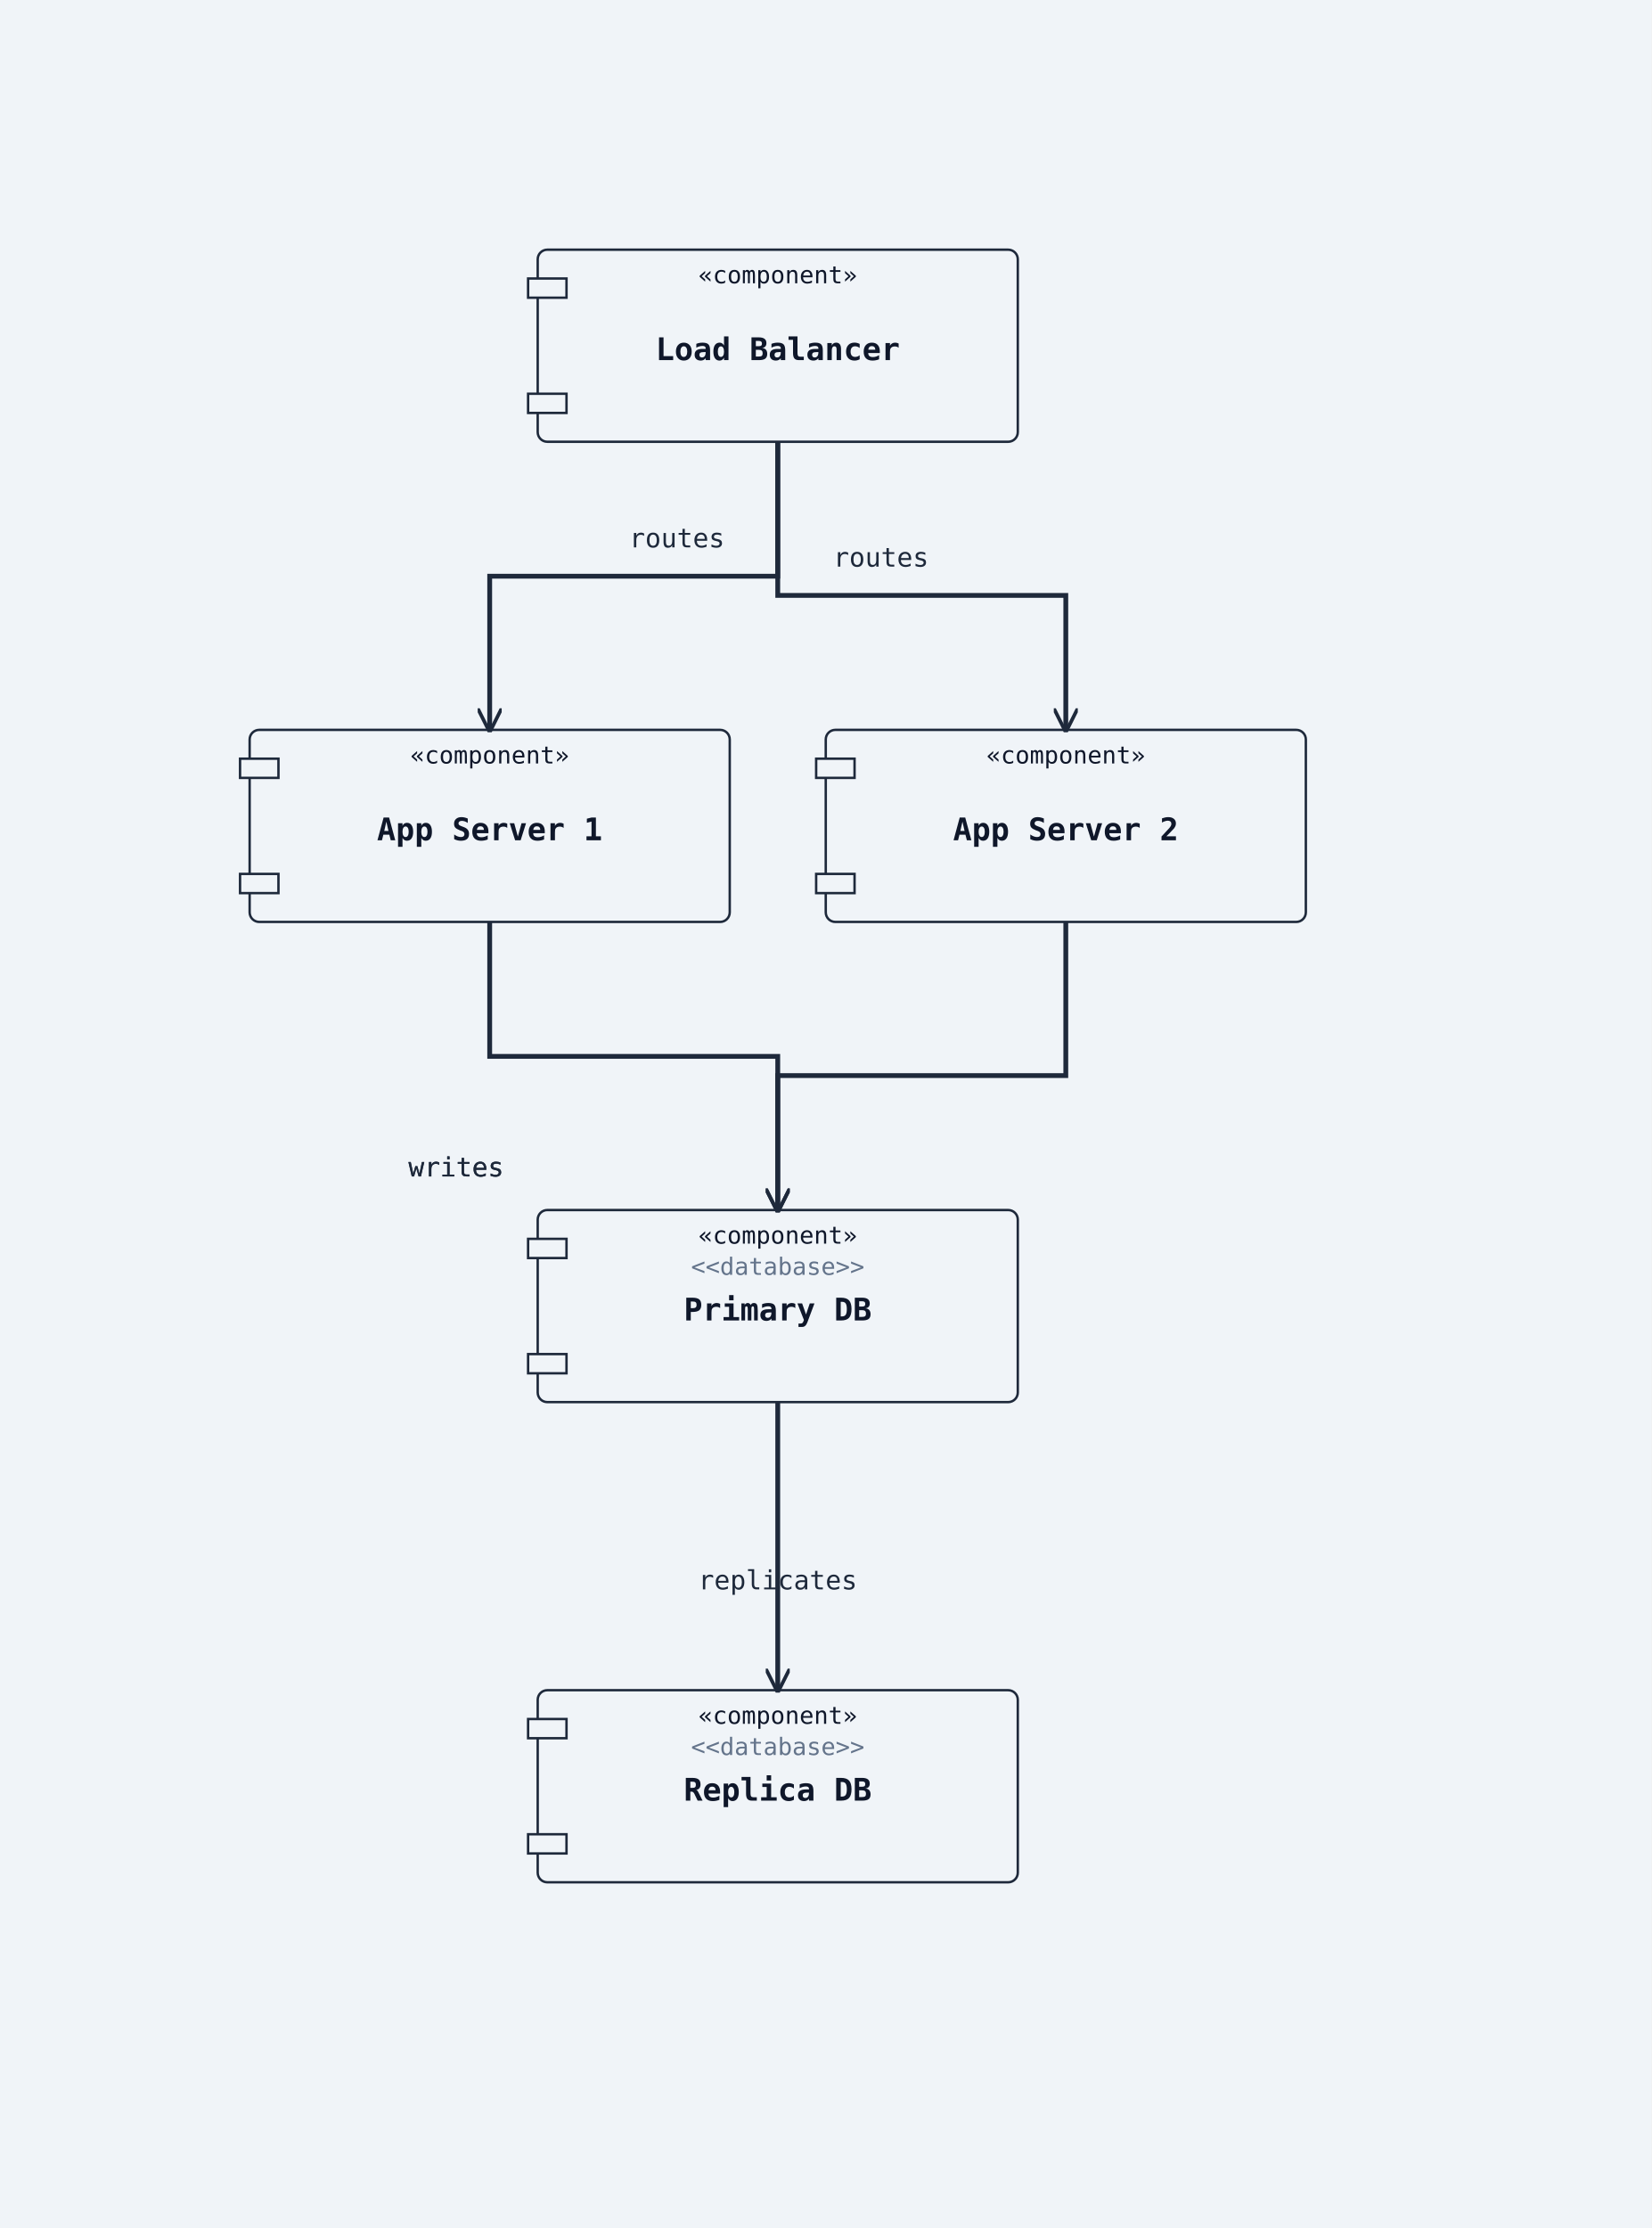
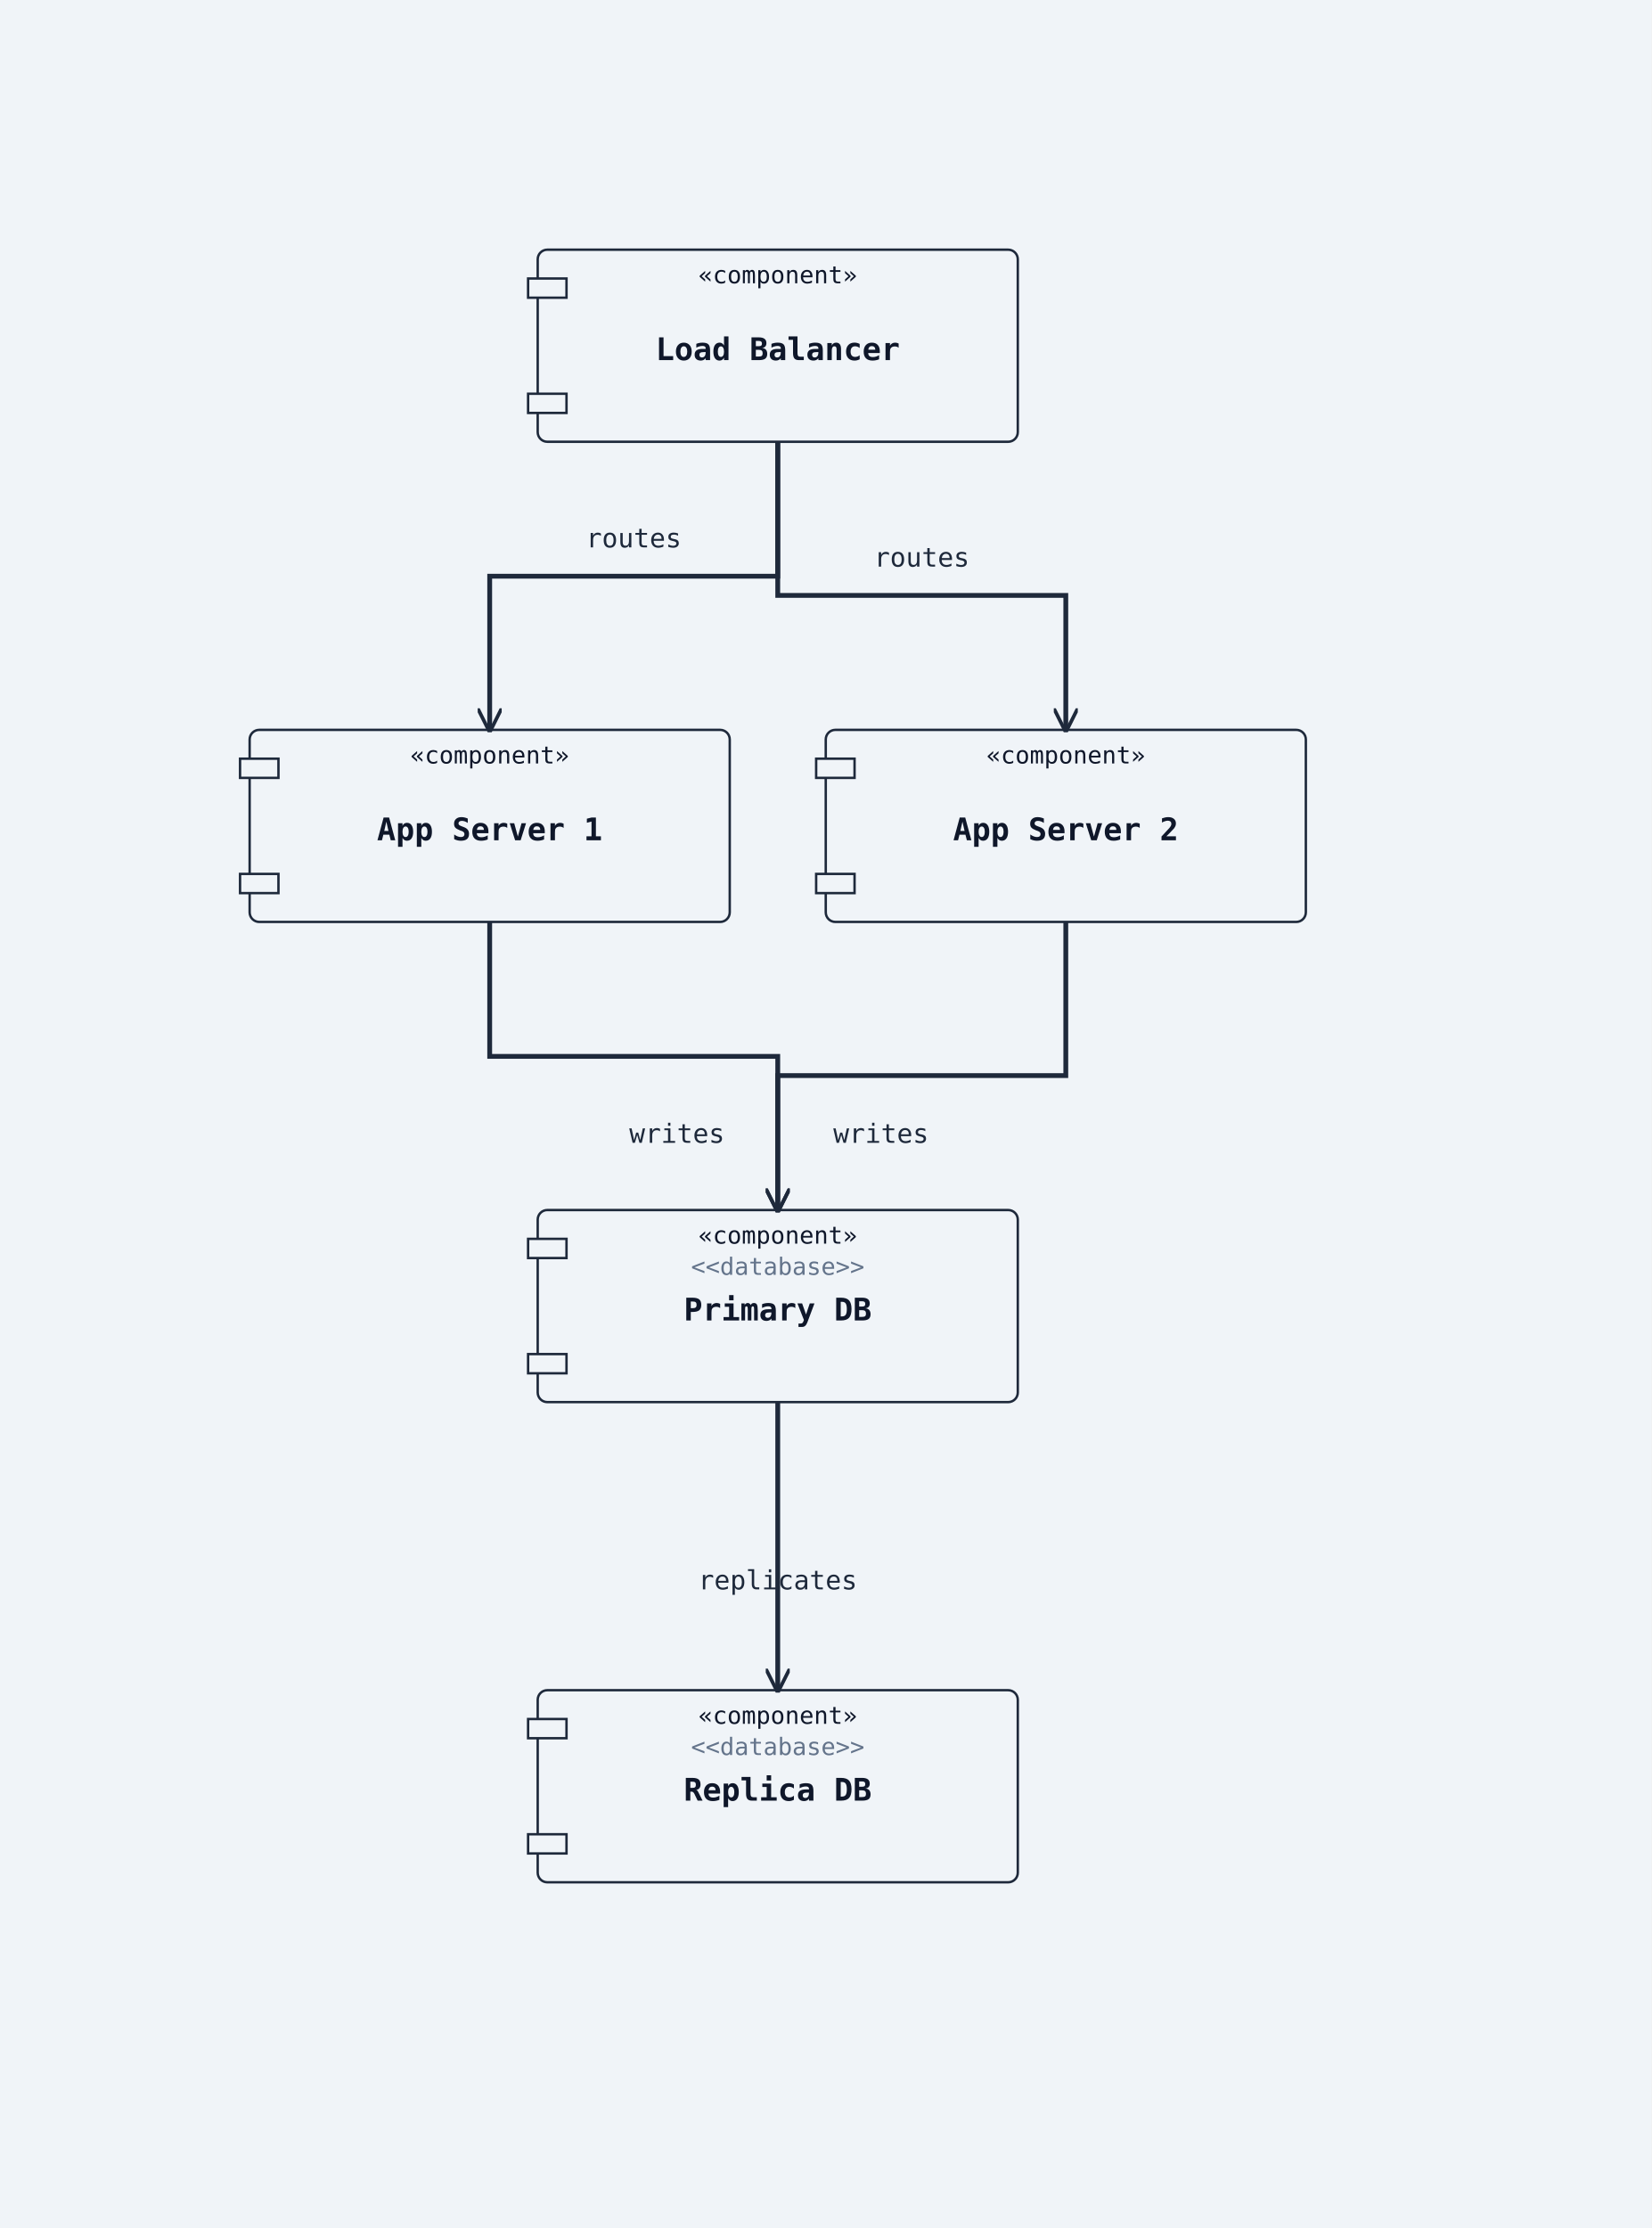
<svg xmlns="http://www.w3.org/2000/svg" width="688" height="928" viewBox="0 0 688 928">
  <rect width="100%" height="100%" fill="#f0f4f8" />
  <defs>
    <marker id="arrow-open" viewBox="0 0 10 10" refX="9" refY="5" markerWidth="10" markerHeight="10" markerUnits="userSpaceOnUse" orient="auto-start-reverse">
      <path d="M0,0 L10,5 L0,10" fill="none" stroke="#1e293b" stroke-width="1.5" />
    </marker>
    <marker id="arrow-triangle" viewBox="0 0 12 12" refX="11" refY="6" markerWidth="12" markerHeight="12" markerUnits="userSpaceOnUse" orient="auto-start-reverse">
      <polygon points="0,0 12,6 0,12" fill="#ffffff" stroke="#1e293b" stroke-width="1.5" fill-rule="nonzero" />
    </marker>
    <marker id="arrow-diamond-filled" viewBox="0 0 14 10" refX="13" refY="5" markerWidth="14" markerHeight="10" markerUnits="userSpaceOnUse" orient="auto-start-reverse">
      <path d="M0,5 L7,0 L14,5 L7,10 z" fill="#1e293b" stroke="#1e293b" stroke-width="1" />
    </marker>
    <marker id="arrow-diamond-open" viewBox="0 0 14 10" refX="13" refY="5" markerWidth="14" markerHeight="10" markerUnits="userSpaceOnUse" orient="auto-start-reverse">
      <path d="M0,5 L7,0 L14,5 L7,10 z" fill="#ffffff" stroke="#1e293b" stroke-width="1" />
    </marker>
  </defs>
  <rect class="uml-node uml-component" data-uml-kind="component" x="224" y="104" width="200" height="80" rx="4" ry="4" fill="#f0f4f8" stroke="#1e293b" stroke-width="1" />
  <rect x="220" y="116" width="16" height="8" fill="#f0f4f8" stroke="#1e293b" stroke-width="1" />
  <rect x="220" y="164" width="16" height="8" fill="#f0f4f8" stroke="#1e293b" stroke-width="1" />
  <text x="324" y="150" text-anchor="middle" font-family="monospace" font-size="13" font-weight="600" fill="#0f172a">Load Balancer</text>
  <text x="324" y="118" text-anchor="middle" font-family="monospace" font-size="10" fill="#0f172a">«component»</text>
  <rect class="uml-node uml-component" data-uml-kind="component" x="104" y="304" width="200" height="80" rx="4" ry="4" fill="#f0f4f8" stroke="#1e293b" stroke-width="1" />
  <rect x="100" y="316" width="16" height="8" fill="#f0f4f8" stroke="#1e293b" stroke-width="1" />
  <rect x="100" y="364" width="16" height="8" fill="#f0f4f8" stroke="#1e293b" stroke-width="1" />
  <text x="204" y="350" text-anchor="middle" font-family="monospace" font-size="13" font-weight="600" fill="#0f172a">App Server 1</text>
  <text x="204" y="318" text-anchor="middle" font-family="monospace" font-size="10" fill="#0f172a">«component»</text>
  <rect class="uml-node uml-component" data-uml-kind="component" x="344" y="304" width="200" height="80" rx="4" ry="4" fill="#f0f4f8" stroke="#1e293b" stroke-width="1" />
  <rect x="340" y="316" width="16" height="8" fill="#f0f4f8" stroke="#1e293b" stroke-width="1" />
  <rect x="340" y="364" width="16" height="8" fill="#f0f4f8" stroke="#1e293b" stroke-width="1" />
  <text x="444" y="350" text-anchor="middle" font-family="monospace" font-size="13" font-weight="600" fill="#0f172a">App Server 2</text>
  <text x="444" y="318" text-anchor="middle" font-family="monospace" font-size="10" fill="#0f172a">«component»</text>
  <rect class="uml-node uml-component" data-uml-kind="component" x="224" y="504" width="200" height="80" rx="4" ry="4" fill="#f0f4f8" stroke="#1e293b" stroke-width="1" />
  <rect x="220" y="516" width="16" height="8" fill="#f0f4f8" stroke="#1e293b" stroke-width="1" />
  <rect x="220" y="564" width="16" height="8" fill="#f0f4f8" stroke="#1e293b" stroke-width="1" />
  <text x="324" y="550" text-anchor="middle" font-family="monospace" font-size="13" font-weight="600" fill="#0f172a">Primary DB</text>
  <text x="324" y="518" text-anchor="middle" font-family="monospace" font-size="10" fill="#0f172a">«component»</text>
  <text x="324" y="531" text-anchor="middle" font-family="monospace" font-size="10" fill="#64748b">&lt;&lt;database&gt;&gt;</text>
  <rect class="uml-node uml-component" data-uml-kind="component" x="224" y="704" width="200" height="80" rx="4" ry="4" fill="#f0f4f8" stroke="#1e293b" stroke-width="1" />
  <rect x="220" y="716" width="16" height="8" fill="#f0f4f8" stroke="#1e293b" stroke-width="1" />
  <rect x="220" y="764" width="16" height="8" fill="#f0f4f8" stroke="#1e293b" stroke-width="1" />
  <text x="324" y="750" text-anchor="middle" font-family="monospace" font-size="13" font-weight="600" fill="#0f172a">Replica DB</text>
  <text x="324" y="718" text-anchor="middle" font-family="monospace" font-size="10" fill="#0f172a">«component»</text>
  <text x="324" y="731" text-anchor="middle" font-family="monospace" font-size="10" fill="#64748b">&lt;&lt;database&gt;&gt;</text>
  <polyline class="uml-relation" data-uml-from="LB" data-uml-to="App1" data-uml-arrow="--&gt;" points="324,184 324,240 204,240 204,304" fill="none" stroke="#1e293b" stroke-width="2" marker-end="url(#arrow-open)" />
  <polyline class="uml-relation" data-uml-from="LB" data-uml-to="App2" data-uml-arrow="--&gt;" points="324,184 324,248 444,248 444,304" fill="none" stroke="#1e293b" stroke-width="2" marker-end="url(#arrow-open)" />
  <polyline class="uml-relation" data-uml-from="App1" data-uml-to="PDB" data-uml-arrow="--&gt;" points="204,384 204,440 324,440 324,504" fill="none" stroke="#1e293b" stroke-width="2" marker-end="url(#arrow-open)" />
  <polyline class="uml-relation" data-uml-from="App2" data-uml-to="PDB" data-uml-arrow="--&gt;" points="444,384 444,448 324,448 324,504" fill="none" stroke="#1e293b" stroke-width="2" marker-end="url(#arrow-open)" />
  <polyline class="uml-relation" data-uml-from="PDB" data-uml-to="RDB" data-uml-arrow="--&gt;" points="324,584 324,644 324,704" fill="none" stroke="#1e293b" stroke-width="2" marker-end="url(#arrow-open)" />
-   <text x="282" y="228" text-anchor="middle" font-family="monospace" font-size="11" fill="#1e293b">routes</text>
-   <text x="367" y="236" text-anchor="middle" font-family="monospace" font-size="11" fill="#1e293b">routes</text>
-   <text x="190" y="490" text-anchor="middle" font-family="monospace" font-size="11" fill="#1e293b">writes</text>
-   <text x="190" y="490" text-anchor="middle" font-family="monospace" font-size="11" fill="#1e293b">writes</text>
+   <text x="264" y="228" text-anchor="middle" font-family="monospace" font-size="11" fill="#1e293b">routes</text>
+   <text x="384" y="236" text-anchor="middle" font-family="monospace" font-size="11" fill="#1e293b">routes</text>
+   <text x="282" y="476" text-anchor="middle" font-family="monospace" font-size="11" fill="#1e293b">writes</text>
+   <text x="367" y="476" text-anchor="middle" font-family="monospace" font-size="11" fill="#1e293b">writes</text>
  <text x="324" y="662" text-anchor="middle" font-family="monospace" font-size="11" fill="#1e293b">replicates</text>
</svg>
